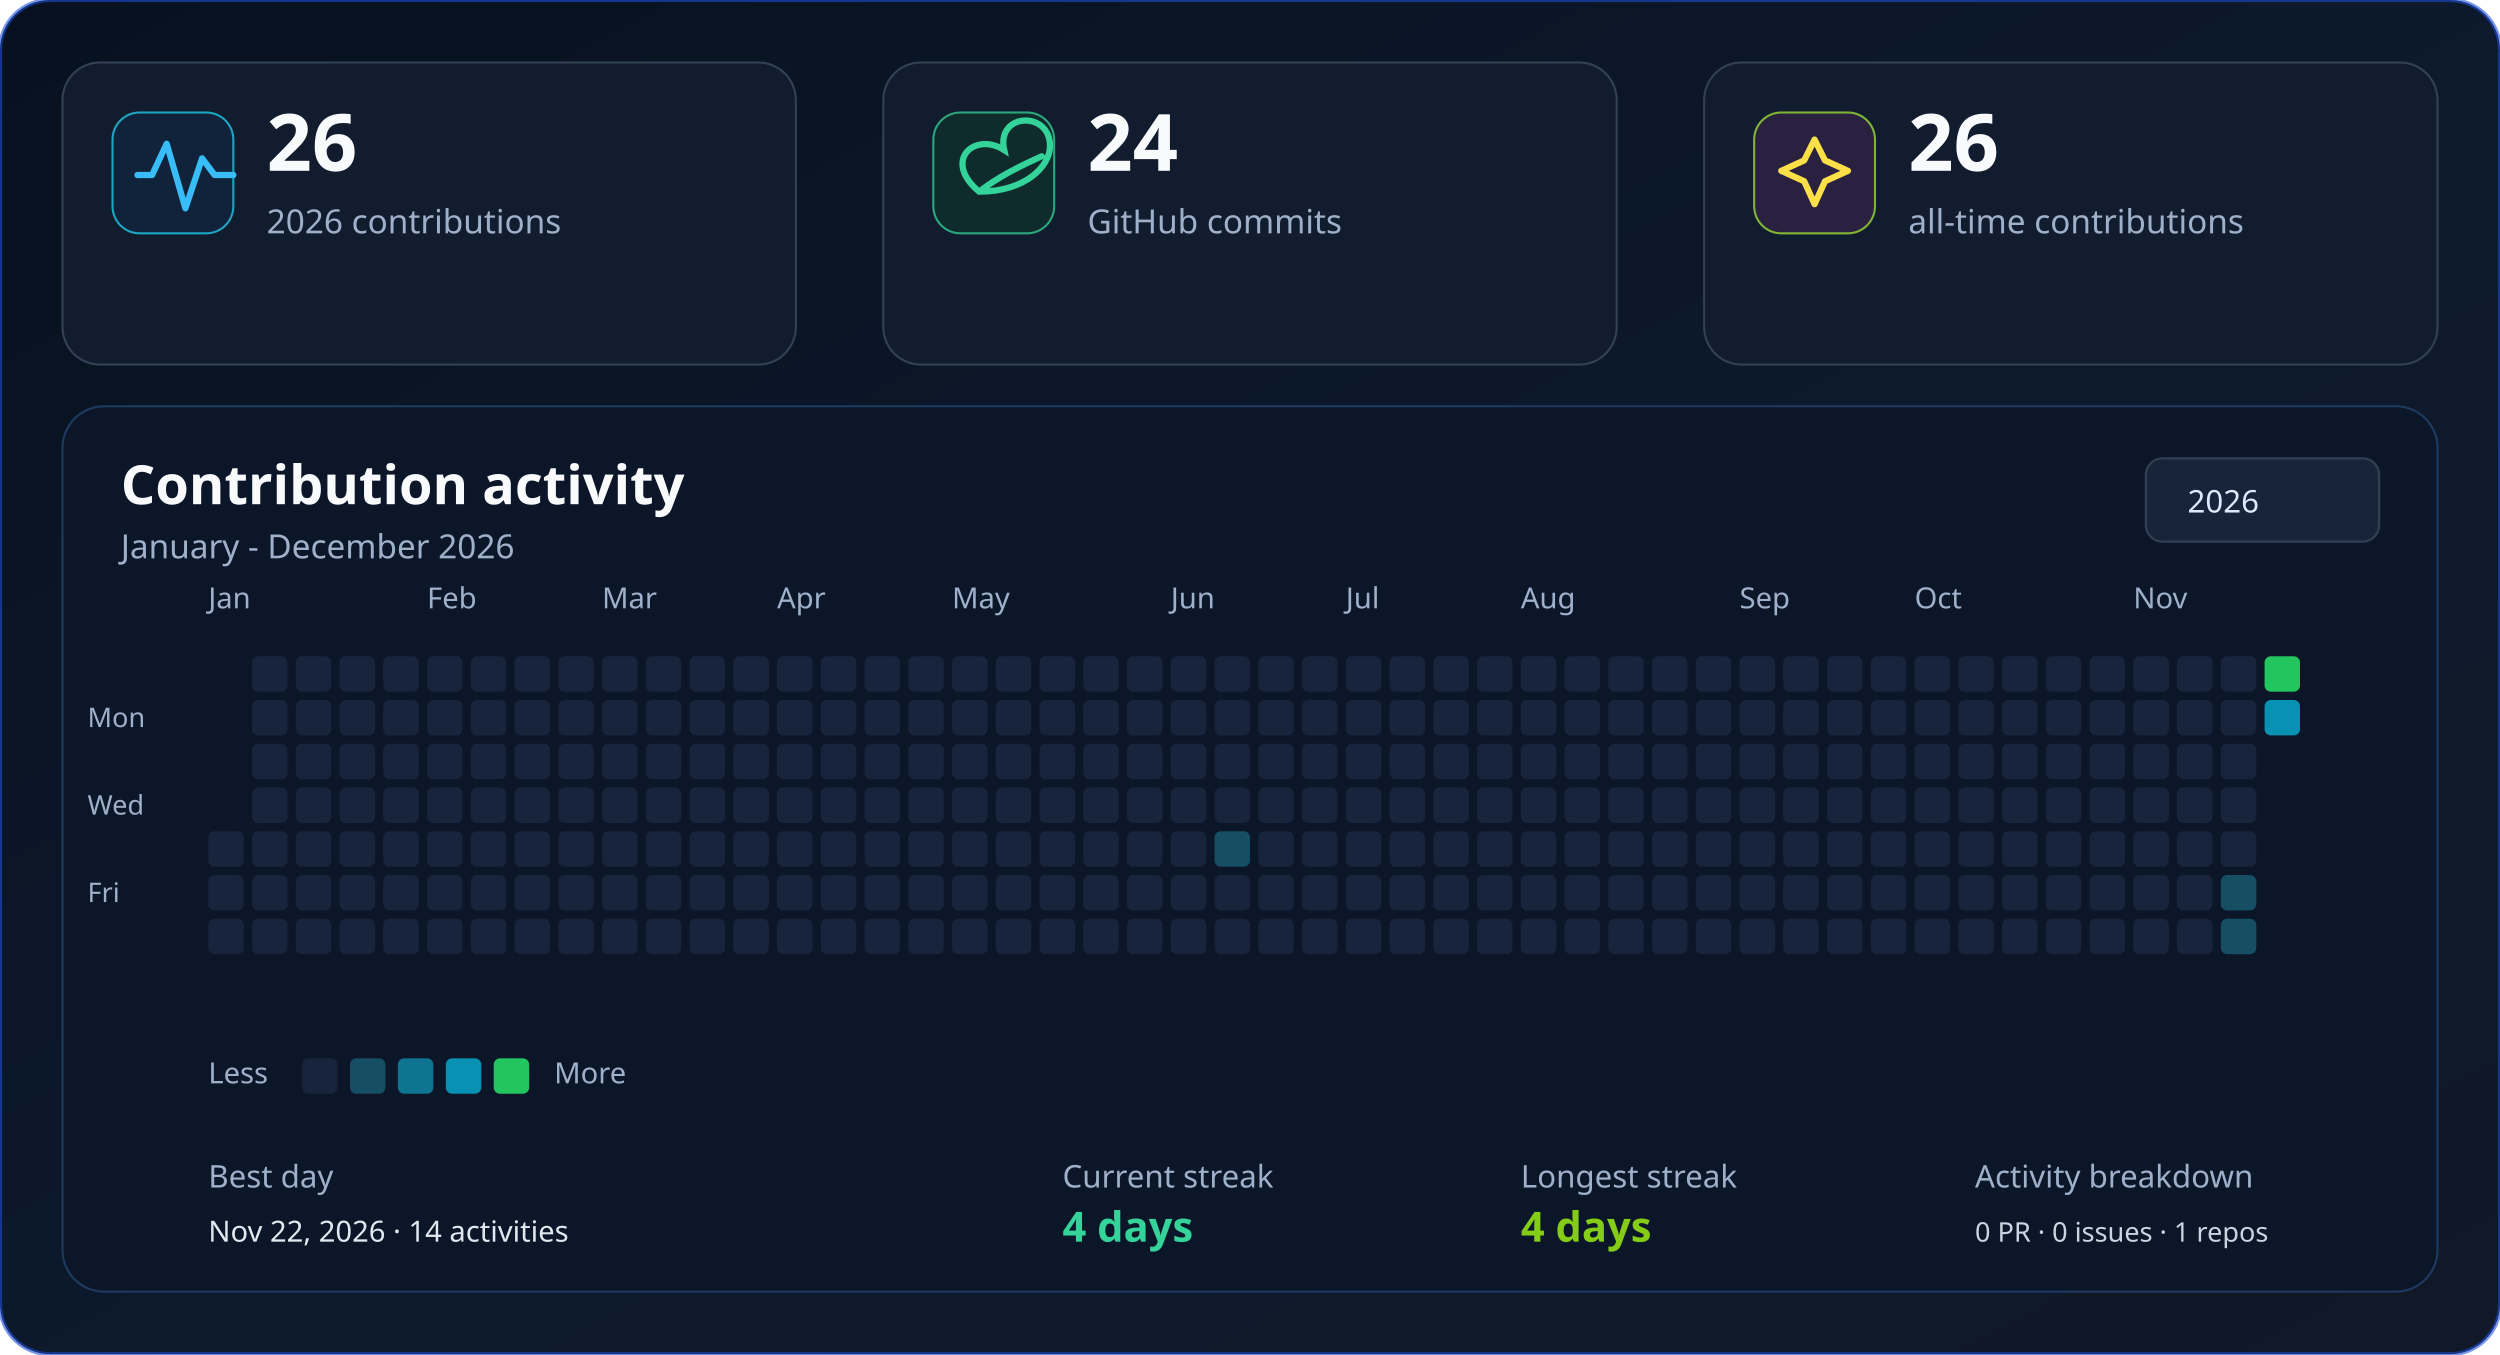
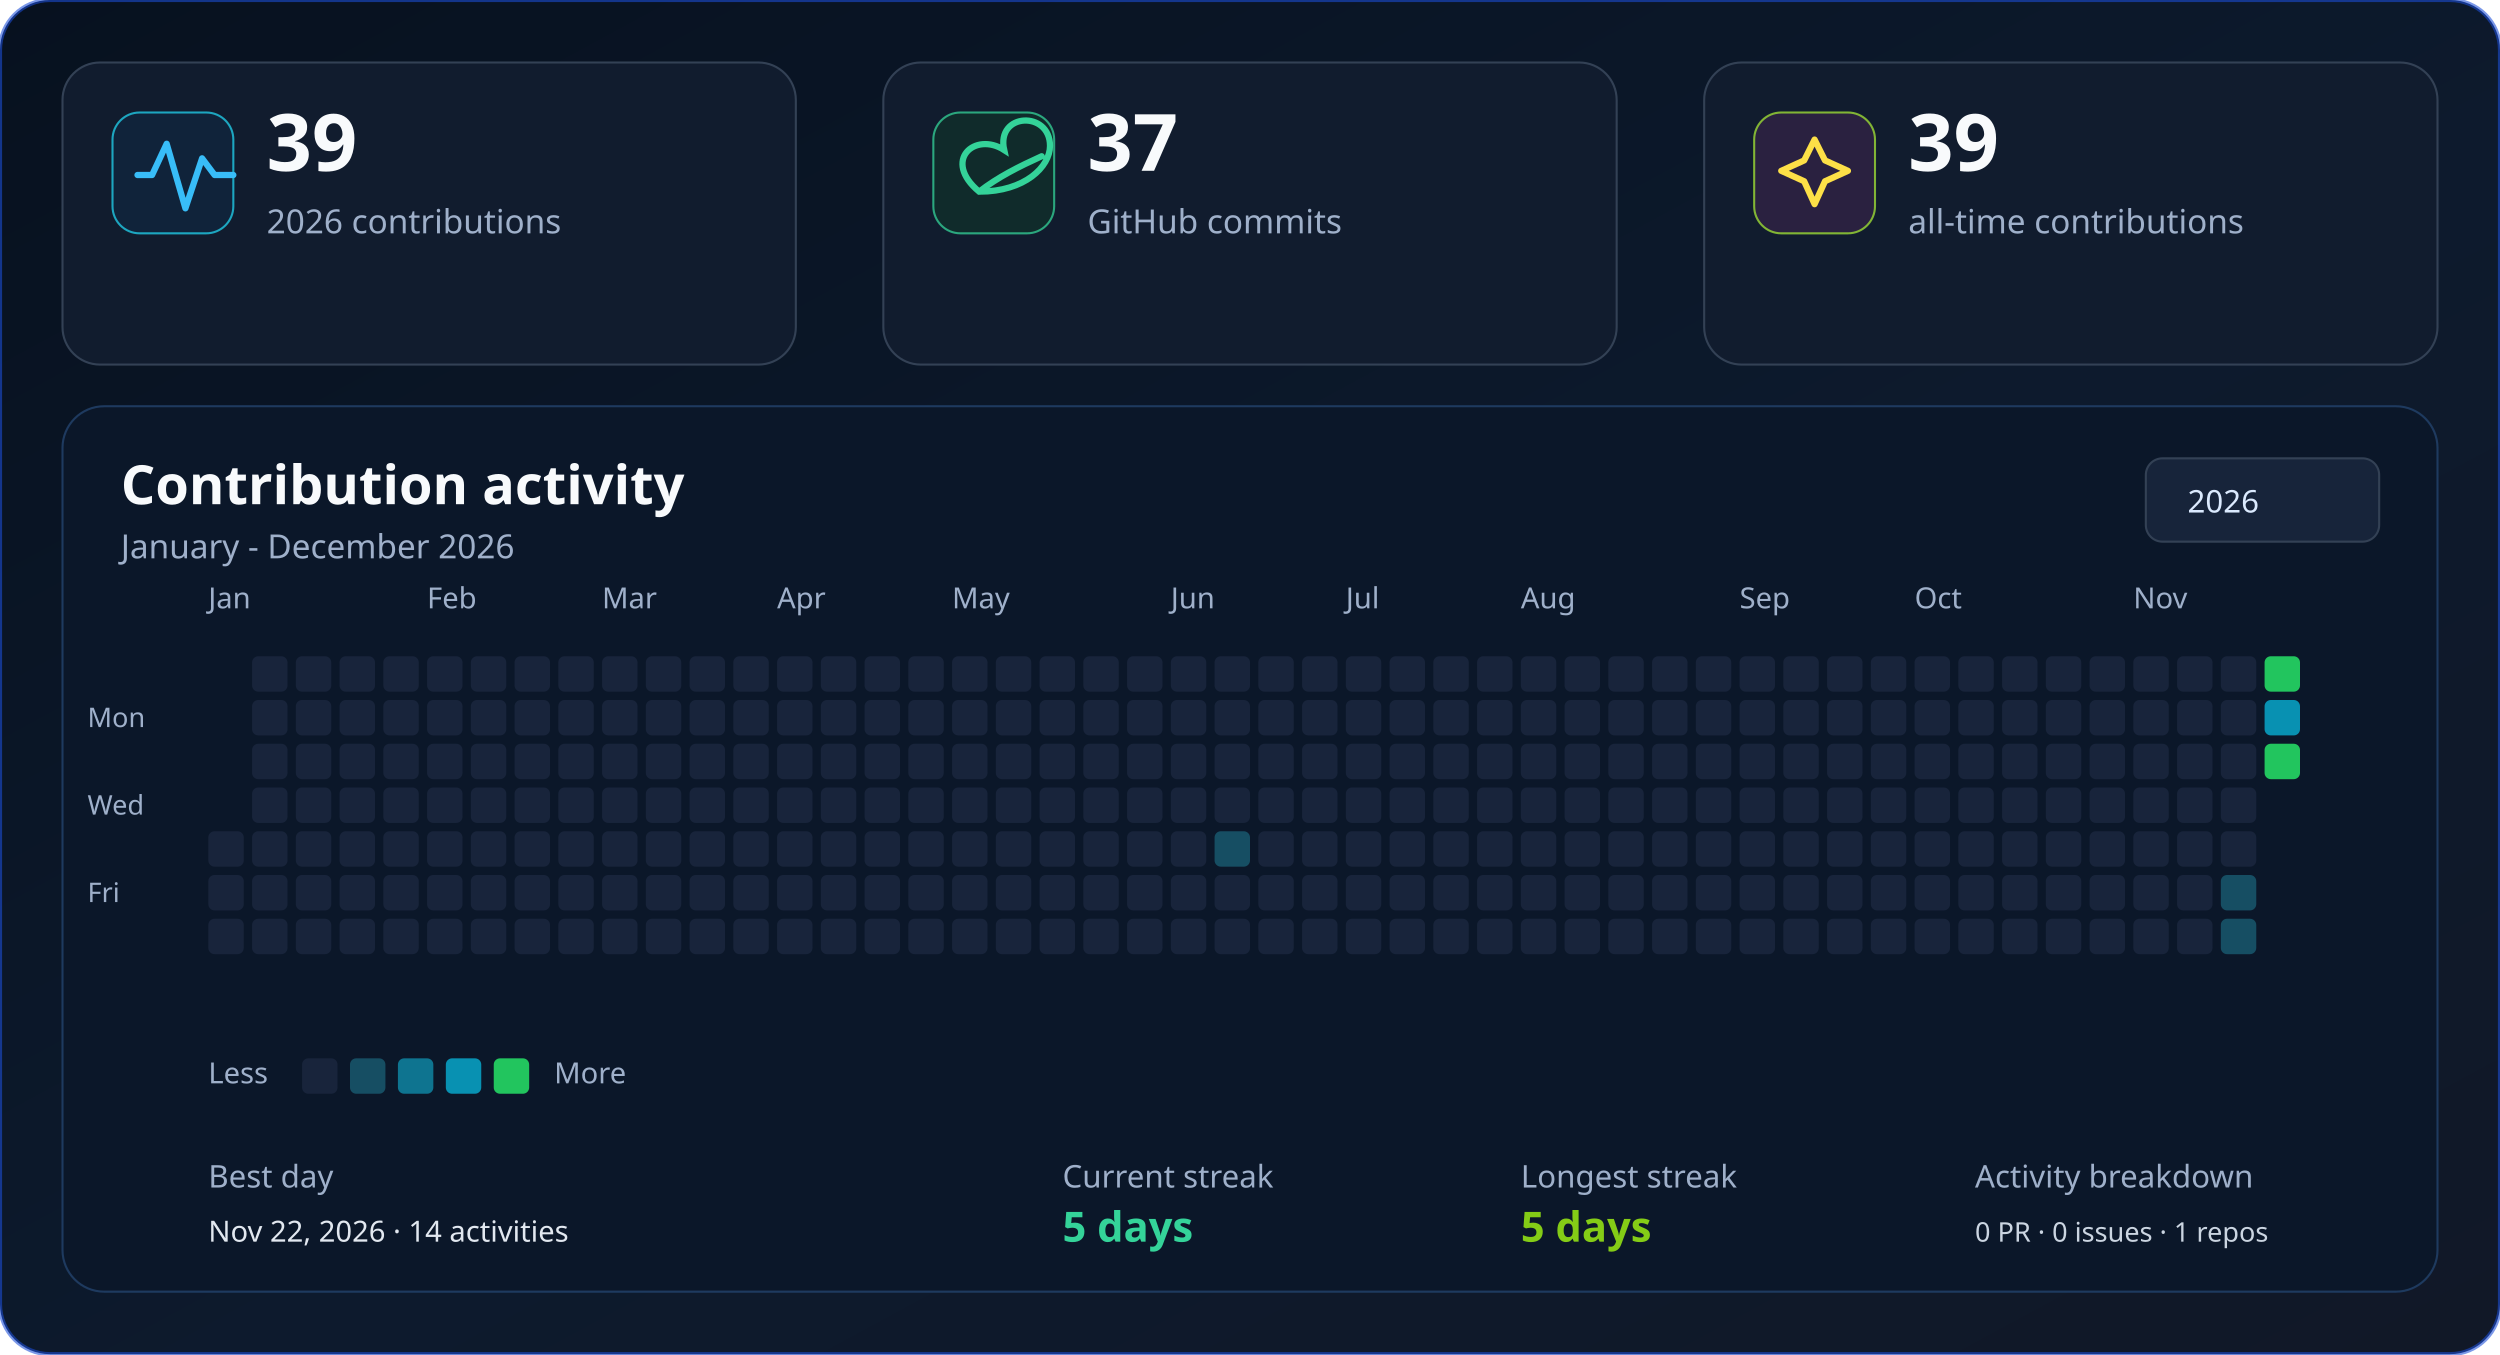
<svg xmlns="http://www.w3.org/2000/svg" width="1200" height="650" viewBox="0 0 1200 650" role="img" aria-labelledby="title desc">
  <defs>
    <linearGradient id="background" x1="0" y1="0" x2="1" y2="1">
      <stop stop-color="#07111f" />
      <stop offset=".55" stop-color="#0d1a2d" />
      <stop offset="1" stop-color="#111827" />
    </linearGradient>
    <linearGradient id="cyan" x1="0" y1="0" x2="1" y2="1">
      <stop stop-color="#22d3ee" />
      <stop offset="1" stop-color="#3b82f6" />
    </linearGradient>
  </defs>
  <rect width="1200" height="650" rx="24" fill="url(#background)" stroke="#1d4ed8" stroke-opacity=".58" stroke-width="2" />
  <g>
    <rect x="30" y="30" width="352" height="145" rx="18" fill="#111c2e" stroke="#334155" />
    <rect x="424" y="30" width="352" height="145" rx="18" fill="#111c2e" stroke="#334155" />
    <rect x="818" y="30" width="352" height="145" rx="18" fill="#111c2e" stroke="#334155" />
    <rect x="54" y="54" width="58" height="58" rx="13" fill="#10233a" stroke="#22d3ee" stroke-opacity=".75" />
    <path d="M66 84h7l7-15 9 31 8-24 6 8h9" fill="none" stroke="#38bdf8" stroke-width="3" stroke-linecap="round" stroke-linejoin="round" />
-     <text x="128" y="82" fill="#f8fafc" font-family="system-ui,sans-serif" font-size="38" font-weight="800">26</text>
+     <text x="128" y="82" fill="#f8fafc" font-family="system-ui,sans-serif" font-size="38" font-weight="800">39</text>
    <text x="128" y="112" fill="#9fb0ca" font-family="system-ui,sans-serif" font-size="16">2026 contributions</text>
    <rect x="448" y="54" width="58" height="58" rx="13" fill="#102b2b" stroke="#34d399" stroke-opacity=".75" />
    <path d="M470 92c-18-15-2-29 12-20-4-18 22-19 22-2 0 10-12 22-34 22zm0 0c9-7 19-12 30-17" fill="none" stroke="#34d399" stroke-width="3" stroke-linecap="round" />
-     <text x="522" y="82" fill="#f8fafc" font-family="system-ui,sans-serif" font-size="38" font-weight="800">24</text>
+     <text x="522" y="82" fill="#f8fafc" font-family="system-ui,sans-serif" font-size="38" font-weight="800">37</text>
    <text x="522" y="112" fill="#9fb0ca" font-family="system-ui,sans-serif" font-size="16">GitHub commits</text>
    <rect x="842" y="54" width="58" height="58" rx="13" fill="#2a2140" stroke="#a3e635" stroke-opacity=".75" />
    <path d="M871 67l5 10 11 5-11 5-5 11-5-11-11-5 11-5z" fill="none" stroke="#fde047" stroke-width="3" stroke-linejoin="round" />
-     <text x="916" y="82" fill="#f8fafc" font-family="system-ui,sans-serif" font-size="38" font-weight="800">26</text>
+     <text x="916" y="82" fill="#f8fafc" font-family="system-ui,sans-serif" font-size="38" font-weight="800">39</text>
    <text x="916" y="112" fill="#9fb0ca" font-family="system-ui,sans-serif" font-size="16">all-time contributions</text>
  </g>
  <rect x="30" y="195" width="1140" height="425" rx="20" fill="#0b1729" stroke="#1e3a5f" />
  <text x="58" y="242" fill="#f8fafc" font-family="system-ui,sans-serif" font-size="26" font-weight="800">Contribution activity</text>
  <text x="58" y="268" fill="#9fb0ca" font-family="system-ui,sans-serif" font-size="16">January - December 2026</text>
  <rect x="1030" y="220" width="112" height="40" rx="8" fill="#17243a" stroke="#334155" />
  <text x="1050" y="246" fill="#dbeafe" font-family="system-ui,sans-serif" font-size="15">2026</text>
  <text x="100" y="292" fill="#9fb0ca" font-family="system-ui,sans-serif" font-size="14">Jan</text>
  <text x="205" y="292" fill="#9fb0ca" font-family="system-ui,sans-serif" font-size="14">Feb</text>
  <text x="289" y="292" fill="#9fb0ca" font-family="system-ui,sans-serif" font-size="14">Mar</text>
  <text x="373" y="292" fill="#9fb0ca" font-family="system-ui,sans-serif" font-size="14">Apr</text>
  <text x="457" y="292" fill="#9fb0ca" font-family="system-ui,sans-serif" font-size="14">May</text>
  <text x="562" y="292" fill="#9fb0ca" font-family="system-ui,sans-serif" font-size="14">Jun</text>
  <text x="646" y="292" fill="#9fb0ca" font-family="system-ui,sans-serif" font-size="14">Jul</text>
  <text x="730" y="292" fill="#9fb0ca" font-family="system-ui,sans-serif" font-size="14">Aug</text>
  <text x="835" y="292" fill="#9fb0ca" font-family="system-ui,sans-serif" font-size="14">Sep</text>
  <text x="919" y="292" fill="#9fb0ca" font-family="system-ui,sans-serif" font-size="14">Oct</text>
  <text x="1024" y="292" fill="#9fb0ca" font-family="system-ui,sans-serif" font-size="14">Nov</text>
  <text x="42" y="349" fill="#9fb0ca" font-family="system-ui,sans-serif" font-size="13">Mon</text>
  <text x="42" y="391" fill="#9fb0ca" font-family="system-ui,sans-serif" font-size="13">Wed</text>
  <text x="42" y="433" fill="#9fb0ca" font-family="system-ui,sans-serif" font-size="13">Fri</text>
  <rect x="100" y="399" width="17" height="17" rx="3" fill="#18243b" />
  <rect x="100" y="420" width="17" height="17" rx="3" fill="#18243b" />
  <rect x="100" y="441" width="17" height="17" rx="3" fill="#18243b" />
  <rect x="121" y="315" width="17" height="17" rx="3" fill="#18243b" />
  <rect x="121" y="336" width="17" height="17" rx="3" fill="#18243b" />
  <rect x="121" y="357" width="17" height="17" rx="3" fill="#18243b" />
  <rect x="121" y="378" width="17" height="17" rx="3" fill="#18243b" />
  <rect x="121" y="399" width="17" height="17" rx="3" fill="#18243b" />
  <rect x="121" y="420" width="17" height="17" rx="3" fill="#18243b" />
  <rect x="121" y="441" width="17" height="17" rx="3" fill="#18243b" />
  <rect x="142" y="315" width="17" height="17" rx="3" fill="#18243b" />
  <rect x="142" y="336" width="17" height="17" rx="3" fill="#18243b" />
  <rect x="142" y="357" width="17" height="17" rx="3" fill="#18243b" />
  <rect x="142" y="378" width="17" height="17" rx="3" fill="#18243b" />
  <rect x="142" y="399" width="17" height="17" rx="3" fill="#18243b" />
  <rect x="142" y="420" width="17" height="17" rx="3" fill="#18243b" />
  <rect x="142" y="441" width="17" height="17" rx="3" fill="#18243b" />
  <rect x="163" y="315" width="17" height="17" rx="3" fill="#18243b" />
  <rect x="163" y="336" width="17" height="17" rx="3" fill="#18243b" />
  <rect x="163" y="357" width="17" height="17" rx="3" fill="#18243b" />
  <rect x="163" y="378" width="17" height="17" rx="3" fill="#18243b" />
  <rect x="163" y="399" width="17" height="17" rx="3" fill="#18243b" />
  <rect x="163" y="420" width="17" height="17" rx="3" fill="#18243b" />
  <rect x="163" y="441" width="17" height="17" rx="3" fill="#18243b" />
  <rect x="184" y="315" width="17" height="17" rx="3" fill="#18243b" />
  <rect x="184" y="336" width="17" height="17" rx="3" fill="#18243b" />
  <rect x="184" y="357" width="17" height="17" rx="3" fill="#18243b" />
  <rect x="184" y="378" width="17" height="17" rx="3" fill="#18243b" />
  <rect x="184" y="399" width="17" height="17" rx="3" fill="#18243b" />
  <rect x="184" y="420" width="17" height="17" rx="3" fill="#18243b" />
  <rect x="184" y="441" width="17" height="17" rx="3" fill="#18243b" />
  <rect x="205" y="315" width="17" height="17" rx="3" fill="#18243b" />
  <rect x="205" y="336" width="17" height="17" rx="3" fill="#18243b" />
  <rect x="205" y="357" width="17" height="17" rx="3" fill="#18243b" />
  <rect x="205" y="378" width="17" height="17" rx="3" fill="#18243b" />
  <rect x="205" y="399" width="17" height="17" rx="3" fill="#18243b" />
  <rect x="205" y="420" width="17" height="17" rx="3" fill="#18243b" />
  <rect x="205" y="441" width="17" height="17" rx="3" fill="#18243b" />
  <rect x="226" y="315" width="17" height="17" rx="3" fill="#18243b" />
  <rect x="226" y="336" width="17" height="17" rx="3" fill="#18243b" />
  <rect x="226" y="357" width="17" height="17" rx="3" fill="#18243b" />
  <rect x="226" y="378" width="17" height="17" rx="3" fill="#18243b" />
  <rect x="226" y="399" width="17" height="17" rx="3" fill="#18243b" />
  <rect x="226" y="420" width="17" height="17" rx="3" fill="#18243b" />
  <rect x="226" y="441" width="17" height="17" rx="3" fill="#18243b" />
  <rect x="247" y="315" width="17" height="17" rx="3" fill="#18243b" />
  <rect x="247" y="336" width="17" height="17" rx="3" fill="#18243b" />
  <rect x="247" y="357" width="17" height="17" rx="3" fill="#18243b" />
  <rect x="247" y="378" width="17" height="17" rx="3" fill="#18243b" />
  <rect x="247" y="399" width="17" height="17" rx="3" fill="#18243b" />
  <rect x="247" y="420" width="17" height="17" rx="3" fill="#18243b" />
  <rect x="247" y="441" width="17" height="17" rx="3" fill="#18243b" />
  <rect x="268" y="315" width="17" height="17" rx="3" fill="#18243b" />
  <rect x="268" y="336" width="17" height="17" rx="3" fill="#18243b" />
  <rect x="268" y="357" width="17" height="17" rx="3" fill="#18243b" />
  <rect x="268" y="378" width="17" height="17" rx="3" fill="#18243b" />
  <rect x="268" y="399" width="17" height="17" rx="3" fill="#18243b" />
  <rect x="268" y="420" width="17" height="17" rx="3" fill="#18243b" />
  <rect x="268" y="441" width="17" height="17" rx="3" fill="#18243b" />
  <rect x="289" y="315" width="17" height="17" rx="3" fill="#18243b" />
  <rect x="289" y="336" width="17" height="17" rx="3" fill="#18243b" />
  <rect x="289" y="357" width="17" height="17" rx="3" fill="#18243b" />
  <rect x="289" y="378" width="17" height="17" rx="3" fill="#18243b" />
  <rect x="289" y="399" width="17" height="17" rx="3" fill="#18243b" />
  <rect x="289" y="420" width="17" height="17" rx="3" fill="#18243b" />
  <rect x="289" y="441" width="17" height="17" rx="3" fill="#18243b" />
  <rect x="310" y="315" width="17" height="17" rx="3" fill="#18243b" />
  <rect x="310" y="336" width="17" height="17" rx="3" fill="#18243b" />
  <rect x="310" y="357" width="17" height="17" rx="3" fill="#18243b" />
  <rect x="310" y="378" width="17" height="17" rx="3" fill="#18243b" />
  <rect x="310" y="399" width="17" height="17" rx="3" fill="#18243b" />
  <rect x="310" y="420" width="17" height="17" rx="3" fill="#18243b" />
  <rect x="310" y="441" width="17" height="17" rx="3" fill="#18243b" />
  <rect x="331" y="315" width="17" height="17" rx="3" fill="#18243b" />
  <rect x="331" y="336" width="17" height="17" rx="3" fill="#18243b" />
  <rect x="331" y="357" width="17" height="17" rx="3" fill="#18243b" />
  <rect x="331" y="378" width="17" height="17" rx="3" fill="#18243b" />
  <rect x="331" y="399" width="17" height="17" rx="3" fill="#18243b" />
  <rect x="331" y="420" width="17" height="17" rx="3" fill="#18243b" />
  <rect x="331" y="441" width="17" height="17" rx="3" fill="#18243b" />
  <rect x="352" y="315" width="17" height="17" rx="3" fill="#18243b" />
  <rect x="352" y="336" width="17" height="17" rx="3" fill="#18243b" />
  <rect x="352" y="357" width="17" height="17" rx="3" fill="#18243b" />
  <rect x="352" y="378" width="17" height="17" rx="3" fill="#18243b" />
  <rect x="352" y="399" width="17" height="17" rx="3" fill="#18243b" />
  <rect x="352" y="420" width="17" height="17" rx="3" fill="#18243b" />
  <rect x="352" y="441" width="17" height="17" rx="3" fill="#18243b" />
  <rect x="373" y="315" width="17" height="17" rx="3" fill="#18243b" />
  <rect x="373" y="336" width="17" height="17" rx="3" fill="#18243b" />
  <rect x="373" y="357" width="17" height="17" rx="3" fill="#18243b" />
  <rect x="373" y="378" width="17" height="17" rx="3" fill="#18243b" />
  <rect x="373" y="399" width="17" height="17" rx="3" fill="#18243b" />
  <rect x="373" y="420" width="17" height="17" rx="3" fill="#18243b" />
  <rect x="373" y="441" width="17" height="17" rx="3" fill="#18243b" />
  <rect x="394" y="315" width="17" height="17" rx="3" fill="#18243b" />
  <rect x="394" y="336" width="17" height="17" rx="3" fill="#18243b" />
  <rect x="394" y="357" width="17" height="17" rx="3" fill="#18243b" />
  <rect x="394" y="378" width="17" height="17" rx="3" fill="#18243b" />
  <rect x="394" y="399" width="17" height="17" rx="3" fill="#18243b" />
  <rect x="394" y="420" width="17" height="17" rx="3" fill="#18243b" />
  <rect x="394" y="441" width="17" height="17" rx="3" fill="#18243b" />
  <rect x="415" y="315" width="17" height="17" rx="3" fill="#18243b" />
  <rect x="415" y="336" width="17" height="17" rx="3" fill="#18243b" />
  <rect x="415" y="357" width="17" height="17" rx="3" fill="#18243b" />
  <rect x="415" y="378" width="17" height="17" rx="3" fill="#18243b" />
  <rect x="415" y="399" width="17" height="17" rx="3" fill="#18243b" />
  <rect x="415" y="420" width="17" height="17" rx="3" fill="#18243b" />
  <rect x="415" y="441" width="17" height="17" rx="3" fill="#18243b" />
  <rect x="436" y="315" width="17" height="17" rx="3" fill="#18243b" />
  <rect x="436" y="336" width="17" height="17" rx="3" fill="#18243b" />
  <rect x="436" y="357" width="17" height="17" rx="3" fill="#18243b" />
  <rect x="436" y="378" width="17" height="17" rx="3" fill="#18243b" />
  <rect x="436" y="399" width="17" height="17" rx="3" fill="#18243b" />
  <rect x="436" y="420" width="17" height="17" rx="3" fill="#18243b" />
  <rect x="436" y="441" width="17" height="17" rx="3" fill="#18243b" />
  <rect x="457" y="315" width="17" height="17" rx="3" fill="#18243b" />
  <rect x="457" y="336" width="17" height="17" rx="3" fill="#18243b" />
  <rect x="457" y="357" width="17" height="17" rx="3" fill="#18243b" />
  <rect x="457" y="378" width="17" height="17" rx="3" fill="#18243b" />
  <rect x="457" y="399" width="17" height="17" rx="3" fill="#18243b" />
  <rect x="457" y="420" width="17" height="17" rx="3" fill="#18243b" />
  <rect x="457" y="441" width="17" height="17" rx="3" fill="#18243b" />
  <rect x="478" y="315" width="17" height="17" rx="3" fill="#18243b" />
  <rect x="478" y="336" width="17" height="17" rx="3" fill="#18243b" />
  <rect x="478" y="357" width="17" height="17" rx="3" fill="#18243b" />
  <rect x="478" y="378" width="17" height="17" rx="3" fill="#18243b" />
  <rect x="478" y="399" width="17" height="17" rx="3" fill="#18243b" />
  <rect x="478" y="420" width="17" height="17" rx="3" fill="#18243b" />
  <rect x="478" y="441" width="17" height="17" rx="3" fill="#18243b" />
  <rect x="499" y="315" width="17" height="17" rx="3" fill="#18243b" />
  <rect x="499" y="336" width="17" height="17" rx="3" fill="#18243b" />
  <rect x="499" y="357" width="17" height="17" rx="3" fill="#18243b" />
  <rect x="499" y="378" width="17" height="17" rx="3" fill="#18243b" />
  <rect x="499" y="399" width="17" height="17" rx="3" fill="#18243b" />
  <rect x="499" y="420" width="17" height="17" rx="3" fill="#18243b" />
  <rect x="499" y="441" width="17" height="17" rx="3" fill="#18243b" />
  <rect x="520" y="315" width="17" height="17" rx="3" fill="#18243b" />
  <rect x="520" y="336" width="17" height="17" rx="3" fill="#18243b" />
  <rect x="520" y="357" width="17" height="17" rx="3" fill="#18243b" />
  <rect x="520" y="378" width="17" height="17" rx="3" fill="#18243b" />
  <rect x="520" y="399" width="17" height="17" rx="3" fill="#18243b" />
  <rect x="520" y="420" width="17" height="17" rx="3" fill="#18243b" />
  <rect x="520" y="441" width="17" height="17" rx="3" fill="#18243b" />
  <rect x="541" y="315" width="17" height="17" rx="3" fill="#18243b" />
  <rect x="541" y="336" width="17" height="17" rx="3" fill="#18243b" />
  <rect x="541" y="357" width="17" height="17" rx="3" fill="#18243b" />
  <rect x="541" y="378" width="17" height="17" rx="3" fill="#18243b" />
  <rect x="541" y="399" width="17" height="17" rx="3" fill="#18243b" />
  <rect x="541" y="420" width="17" height="17" rx="3" fill="#18243b" />
  <rect x="541" y="441" width="17" height="17" rx="3" fill="#18243b" />
  <rect x="562" y="315" width="17" height="17" rx="3" fill="#18243b" />
  <rect x="562" y="336" width="17" height="17" rx="3" fill="#18243b" />
  <rect x="562" y="357" width="17" height="17" rx="3" fill="#18243b" />
  <rect x="562" y="378" width="17" height="17" rx="3" fill="#18243b" />
  <rect x="562" y="399" width="17" height="17" rx="3" fill="#18243b" />
  <rect x="562" y="420" width="17" height="17" rx="3" fill="#18243b" />
  <rect x="562" y="441" width="17" height="17" rx="3" fill="#18243b" />
  <rect x="583" y="315" width="17" height="17" rx="3" fill="#18243b" />
  <rect x="583" y="336" width="17" height="17" rx="3" fill="#18243b" />
  <rect x="583" y="357" width="17" height="17" rx="3" fill="#18243b" />
  <rect x="583" y="378" width="17" height="17" rx="3" fill="#18243b" />
  <rect x="583" y="399" width="17" height="17" rx="3" fill="#164e63" />
  <rect x="583" y="420" width="17" height="17" rx="3" fill="#18243b" />
  <rect x="583" y="441" width="17" height="17" rx="3" fill="#18243b" />
  <rect x="604" y="315" width="17" height="17" rx="3" fill="#18243b" />
  <rect x="604" y="336" width="17" height="17" rx="3" fill="#18243b" />
  <rect x="604" y="357" width="17" height="17" rx="3" fill="#18243b" />
  <rect x="604" y="378" width="17" height="17" rx="3" fill="#18243b" />
  <rect x="604" y="399" width="17" height="17" rx="3" fill="#18243b" />
  <rect x="604" y="420" width="17" height="17" rx="3" fill="#18243b" />
  <rect x="604" y="441" width="17" height="17" rx="3" fill="#18243b" />
  <rect x="625" y="315" width="17" height="17" rx="3" fill="#18243b" />
  <rect x="625" y="336" width="17" height="17" rx="3" fill="#18243b" />
  <rect x="625" y="357" width="17" height="17" rx="3" fill="#18243b" />
  <rect x="625" y="378" width="17" height="17" rx="3" fill="#18243b" />
  <rect x="625" y="399" width="17" height="17" rx="3" fill="#18243b" />
  <rect x="625" y="420" width="17" height="17" rx="3" fill="#18243b" />
  <rect x="625" y="441" width="17" height="17" rx="3" fill="#18243b" />
  <rect x="646" y="315" width="17" height="17" rx="3" fill="#18243b" />
  <rect x="646" y="336" width="17" height="17" rx="3" fill="#18243b" />
  <rect x="646" y="357" width="17" height="17" rx="3" fill="#18243b" />
  <rect x="646" y="378" width="17" height="17" rx="3" fill="#18243b" />
  <rect x="646" y="399" width="17" height="17" rx="3" fill="#18243b" />
  <rect x="646" y="420" width="17" height="17" rx="3" fill="#18243b" />
  <rect x="646" y="441" width="17" height="17" rx="3" fill="#18243b" />
  <rect x="667" y="315" width="17" height="17" rx="3" fill="#18243b" />
  <rect x="667" y="336" width="17" height="17" rx="3" fill="#18243b" />
  <rect x="667" y="357" width="17" height="17" rx="3" fill="#18243b" />
  <rect x="667" y="378" width="17" height="17" rx="3" fill="#18243b" />
  <rect x="667" y="399" width="17" height="17" rx="3" fill="#18243b" />
  <rect x="667" y="420" width="17" height="17" rx="3" fill="#18243b" />
  <rect x="667" y="441" width="17" height="17" rx="3" fill="#18243b" />
  <rect x="688" y="315" width="17" height="17" rx="3" fill="#18243b" />
  <rect x="688" y="336" width="17" height="17" rx="3" fill="#18243b" />
  <rect x="688" y="357" width="17" height="17" rx="3" fill="#18243b" />
  <rect x="688" y="378" width="17" height="17" rx="3" fill="#18243b" />
  <rect x="688" y="399" width="17" height="17" rx="3" fill="#18243b" />
  <rect x="688" y="420" width="17" height="17" rx="3" fill="#18243b" />
  <rect x="688" y="441" width="17" height="17" rx="3" fill="#18243b" />
  <rect x="709" y="315" width="17" height="17" rx="3" fill="#18243b" />
  <rect x="709" y="336" width="17" height="17" rx="3" fill="#18243b" />
  <rect x="709" y="357" width="17" height="17" rx="3" fill="#18243b" />
  <rect x="709" y="378" width="17" height="17" rx="3" fill="#18243b" />
  <rect x="709" y="399" width="17" height="17" rx="3" fill="#18243b" />
  <rect x="709" y="420" width="17" height="17" rx="3" fill="#18243b" />
  <rect x="709" y="441" width="17" height="17" rx="3" fill="#18243b" />
  <rect x="730" y="315" width="17" height="17" rx="3" fill="#18243b" />
  <rect x="730" y="336" width="17" height="17" rx="3" fill="#18243b" />
  <rect x="730" y="357" width="17" height="17" rx="3" fill="#18243b" />
  <rect x="730" y="378" width="17" height="17" rx="3" fill="#18243b" />
  <rect x="730" y="399" width="17" height="17" rx="3" fill="#18243b" />
  <rect x="730" y="420" width="17" height="17" rx="3" fill="#18243b" />
  <rect x="730" y="441" width="17" height="17" rx="3" fill="#18243b" />
  <rect x="751" y="315" width="17" height="17" rx="3" fill="#18243b" />
  <rect x="751" y="336" width="17" height="17" rx="3" fill="#18243b" />
  <rect x="751" y="357" width="17" height="17" rx="3" fill="#18243b" />
  <rect x="751" y="378" width="17" height="17" rx="3" fill="#18243b" />
  <rect x="751" y="399" width="17" height="17" rx="3" fill="#18243b" />
  <rect x="751" y="420" width="17" height="17" rx="3" fill="#18243b" />
  <rect x="751" y="441" width="17" height="17" rx="3" fill="#18243b" />
  <rect x="772" y="315" width="17" height="17" rx="3" fill="#18243b" />
  <rect x="772" y="336" width="17" height="17" rx="3" fill="#18243b" />
  <rect x="772" y="357" width="17" height="17" rx="3" fill="#18243b" />
  <rect x="772" y="378" width="17" height="17" rx="3" fill="#18243b" />
  <rect x="772" y="399" width="17" height="17" rx="3" fill="#18243b" />
  <rect x="772" y="420" width="17" height="17" rx="3" fill="#18243b" />
  <rect x="772" y="441" width="17" height="17" rx="3" fill="#18243b" />
  <rect x="793" y="315" width="17" height="17" rx="3" fill="#18243b" />
  <rect x="793" y="336" width="17" height="17" rx="3" fill="#18243b" />
  <rect x="793" y="357" width="17" height="17" rx="3" fill="#18243b" />
  <rect x="793" y="378" width="17" height="17" rx="3" fill="#18243b" />
  <rect x="793" y="399" width="17" height="17" rx="3" fill="#18243b" />
  <rect x="793" y="420" width="17" height="17" rx="3" fill="#18243b" />
  <rect x="793" y="441" width="17" height="17" rx="3" fill="#18243b" />
  <rect x="814" y="315" width="17" height="17" rx="3" fill="#18243b" />
  <rect x="814" y="336" width="17" height="17" rx="3" fill="#18243b" />
  <rect x="814" y="357" width="17" height="17" rx="3" fill="#18243b" />
  <rect x="814" y="378" width="17" height="17" rx="3" fill="#18243b" />
  <rect x="814" y="399" width="17" height="17" rx="3" fill="#18243b" />
  <rect x="814" y="420" width="17" height="17" rx="3" fill="#18243b" />
  <rect x="814" y="441" width="17" height="17" rx="3" fill="#18243b" />
  <rect x="835" y="315" width="17" height="17" rx="3" fill="#18243b" />
  <rect x="835" y="336" width="17" height="17" rx="3" fill="#18243b" />
  <rect x="835" y="357" width="17" height="17" rx="3" fill="#18243b" />
  <rect x="835" y="378" width="17" height="17" rx="3" fill="#18243b" />
  <rect x="835" y="399" width="17" height="17" rx="3" fill="#18243b" />
  <rect x="835" y="420" width="17" height="17" rx="3" fill="#18243b" />
  <rect x="835" y="441" width="17" height="17" rx="3" fill="#18243b" />
  <rect x="856" y="315" width="17" height="17" rx="3" fill="#18243b" />
  <rect x="856" y="336" width="17" height="17" rx="3" fill="#18243b" />
  <rect x="856" y="357" width="17" height="17" rx="3" fill="#18243b" />
  <rect x="856" y="378" width="17" height="17" rx="3" fill="#18243b" />
  <rect x="856" y="399" width="17" height="17" rx="3" fill="#18243b" />
  <rect x="856" y="420" width="17" height="17" rx="3" fill="#18243b" />
  <rect x="856" y="441" width="17" height="17" rx="3" fill="#18243b" />
  <rect x="877" y="315" width="17" height="17" rx="3" fill="#18243b" />
  <rect x="877" y="336" width="17" height="17" rx="3" fill="#18243b" />
  <rect x="877" y="357" width="17" height="17" rx="3" fill="#18243b" />
  <rect x="877" y="378" width="17" height="17" rx="3" fill="#18243b" />
  <rect x="877" y="399" width="17" height="17" rx="3" fill="#18243b" />
  <rect x="877" y="420" width="17" height="17" rx="3" fill="#18243b" />
  <rect x="877" y="441" width="17" height="17" rx="3" fill="#18243b" />
  <rect x="898" y="315" width="17" height="17" rx="3" fill="#18243b" />
  <rect x="898" y="336" width="17" height="17" rx="3" fill="#18243b" />
  <rect x="898" y="357" width="17" height="17" rx="3" fill="#18243b" />
  <rect x="898" y="378" width="17" height="17" rx="3" fill="#18243b" />
  <rect x="898" y="399" width="17" height="17" rx="3" fill="#18243b" />
  <rect x="898" y="420" width="17" height="17" rx="3" fill="#18243b" />
  <rect x="898" y="441" width="17" height="17" rx="3" fill="#18243b" />
  <rect x="919" y="315" width="17" height="17" rx="3" fill="#18243b" />
  <rect x="919" y="336" width="17" height="17" rx="3" fill="#18243b" />
  <rect x="919" y="357" width="17" height="17" rx="3" fill="#18243b" />
  <rect x="919" y="378" width="17" height="17" rx="3" fill="#18243b" />
  <rect x="919" y="399" width="17" height="17" rx="3" fill="#18243b" />
  <rect x="919" y="420" width="17" height="17" rx="3" fill="#18243b" />
  <rect x="919" y="441" width="17" height="17" rx="3" fill="#18243b" />
  <rect x="940" y="315" width="17" height="17" rx="3" fill="#18243b" />
  <rect x="940" y="336" width="17" height="17" rx="3" fill="#18243b" />
  <rect x="940" y="357" width="17" height="17" rx="3" fill="#18243b" />
  <rect x="940" y="378" width="17" height="17" rx="3" fill="#18243b" />
  <rect x="940" y="399" width="17" height="17" rx="3" fill="#18243b" />
  <rect x="940" y="420" width="17" height="17" rx="3" fill="#18243b" />
  <rect x="940" y="441" width="17" height="17" rx="3" fill="#18243b" />
  <rect x="961" y="315" width="17" height="17" rx="3" fill="#18243b" />
  <rect x="961" y="336" width="17" height="17" rx="3" fill="#18243b" />
  <rect x="961" y="357" width="17" height="17" rx="3" fill="#18243b" />
  <rect x="961" y="378" width="17" height="17" rx="3" fill="#18243b" />
  <rect x="961" y="399" width="17" height="17" rx="3" fill="#18243b" />
  <rect x="961" y="420" width="17" height="17" rx="3" fill="#18243b" />
  <rect x="961" y="441" width="17" height="17" rx="3" fill="#18243b" />
  <rect x="982" y="315" width="17" height="17" rx="3" fill="#18243b" />
  <rect x="982" y="336" width="17" height="17" rx="3" fill="#18243b" />
  <rect x="982" y="357" width="17" height="17" rx="3" fill="#18243b" />
  <rect x="982" y="378" width="17" height="17" rx="3" fill="#18243b" />
  <rect x="982" y="399" width="17" height="17" rx="3" fill="#18243b" />
  <rect x="982" y="420" width="17" height="17" rx="3" fill="#18243b" />
  <rect x="982" y="441" width="17" height="17" rx="3" fill="#18243b" />
  <rect x="1003" y="315" width="17" height="17" rx="3" fill="#18243b" />
  <rect x="1003" y="336" width="17" height="17" rx="3" fill="#18243b" />
  <rect x="1003" y="357" width="17" height="17" rx="3" fill="#18243b" />
  <rect x="1003" y="378" width="17" height="17" rx="3" fill="#18243b" />
  <rect x="1003" y="399" width="17" height="17" rx="3" fill="#18243b" />
  <rect x="1003" y="420" width="17" height="17" rx="3" fill="#18243b" />
  <rect x="1003" y="441" width="17" height="17" rx="3" fill="#18243b" />
  <rect x="1024" y="315" width="17" height="17" rx="3" fill="#18243b" />
  <rect x="1024" y="336" width="17" height="17" rx="3" fill="#18243b" />
  <rect x="1024" y="357" width="17" height="17" rx="3" fill="#18243b" />
  <rect x="1024" y="378" width="17" height="17" rx="3" fill="#18243b" />
  <rect x="1024" y="399" width="17" height="17" rx="3" fill="#18243b" />
  <rect x="1024" y="420" width="17" height="17" rx="3" fill="#18243b" />
  <rect x="1024" y="441" width="17" height="17" rx="3" fill="#18243b" />
  <rect x="1045" y="315" width="17" height="17" rx="3" fill="#18243b" />
  <rect x="1045" y="336" width="17" height="17" rx="3" fill="#18243b" />
  <rect x="1045" y="357" width="17" height="17" rx="3" fill="#18243b" />
  <rect x="1045" y="378" width="17" height="17" rx="3" fill="#18243b" />
  <rect x="1045" y="399" width="17" height="17" rx="3" fill="#18243b" />
  <rect x="1045" y="420" width="17" height="17" rx="3" fill="#18243b" />
  <rect x="1045" y="441" width="17" height="17" rx="3" fill="#18243b" />
  <rect x="1066" y="315" width="17" height="17" rx="3" fill="#18243b" />
  <rect x="1066" y="336" width="17" height="17" rx="3" fill="#18243b" />
  <rect x="1066" y="357" width="17" height="17" rx="3" fill="#18243b" />
  <rect x="1066" y="378" width="17" height="17" rx="3" fill="#18243b" />
  <rect x="1066" y="399" width="17" height="17" rx="3" fill="#18243b" />
  <rect x="1066" y="420" width="17" height="17" rx="3" fill="#164e63" />
  <rect x="1066" y="441" width="17" height="17" rx="3" fill="#164e63" />
  <rect x="1087" y="315" width="17" height="17" rx="3" fill="#22c55e" />
  <rect x="1087" y="336" width="17" height="17" rx="3" fill="#0891b2" />
+   <rect x="1087" y="357" width="17" height="17" rx="3" fill="#22c55e" />
  <text x="100" y="520" fill="#9fb0ca" font-family="system-ui,sans-serif" font-size="14">Less</text>
  <rect x="145" y="508" width="17" height="17" rx="3" fill="#18243b" />
  <rect x="168" y="508" width="17" height="17" rx="3" fill="#164e63" />
  <rect x="191" y="508" width="17" height="17" rx="3" fill="#0e7490" />
  <rect x="214" y="508" width="17" height="17" rx="3" fill="#0891b2" />
  <rect x="237" y="508" width="17" height="17" rx="3" fill="#22c55e" />
  <text x="266" y="520" fill="#9fb0ca" font-family="system-ui,sans-serif" font-size="14">More</text>
  <text x="100" y="570" fill="#9fb0ca" font-family="system-ui,sans-serif" font-size="15">Best day</text>
  <text x="100" y="596" fill="#e2e8f0" font-family="system-ui,sans-serif" font-size="14">Nov 22, 2026 · 14 activities</text>
  <text x="510" y="570" fill="#9fb0ca" font-family="system-ui,sans-serif" font-size="15">Current streak</text>
-   <text x="510" y="596" fill="#34d399" font-family="system-ui,sans-serif" font-size="20" font-weight="800">4 days</text>
+   <text x="510" y="596" fill="#34d399" font-family="system-ui,sans-serif" font-size="20" font-weight="800">5 days</text>
  <text x="730" y="570" fill="#9fb0ca" font-family="system-ui,sans-serif" font-size="15">Longest streak</text>
-   <text x="730" y="596" fill="#84cc16" font-family="system-ui,sans-serif" font-size="20" font-weight="800">4 days</text>
+   <text x="730" y="596" fill="#84cc16" font-family="system-ui,sans-serif" font-size="20" font-weight="800">5 days</text>
  <text x="948" y="570" fill="#9fb0ca" font-family="system-ui,sans-serif" font-size="15">Activity breakdown</text>
  <text x="948" y="596" fill="#cbd5e1" font-family="system-ui,sans-serif" font-size="13">0 PR · 0 issues · 1 repos</text>
</svg>
